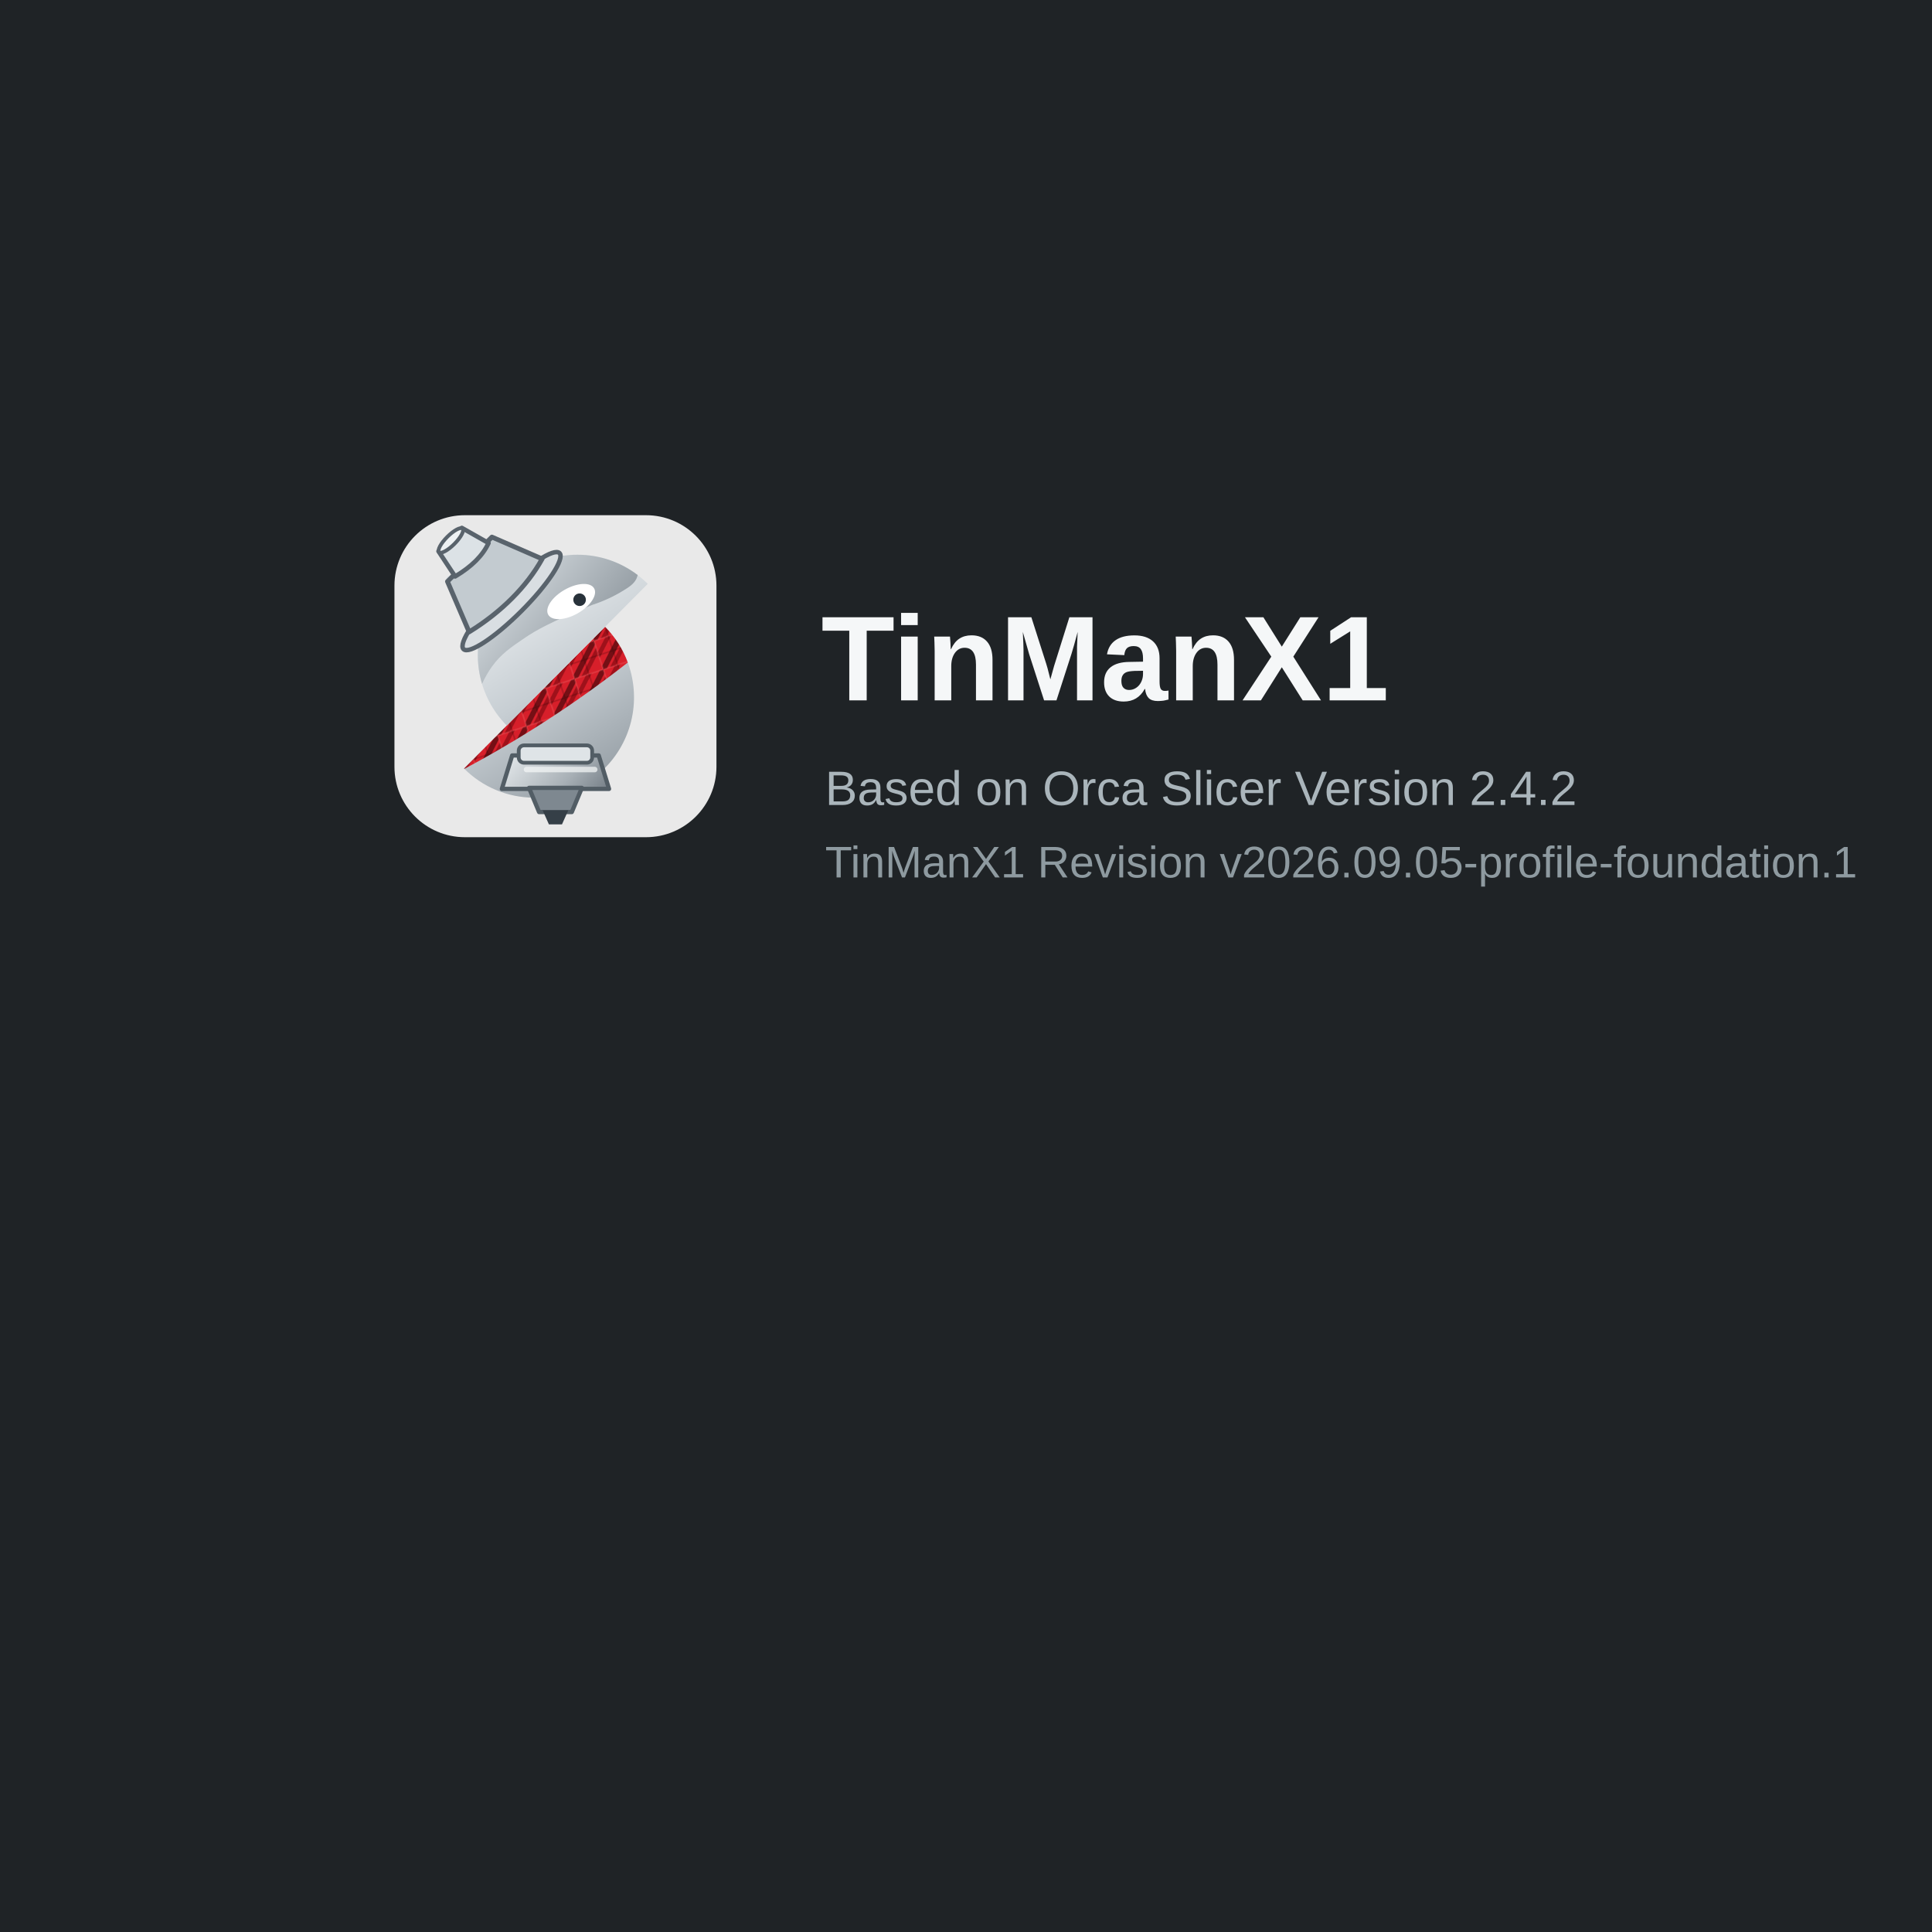
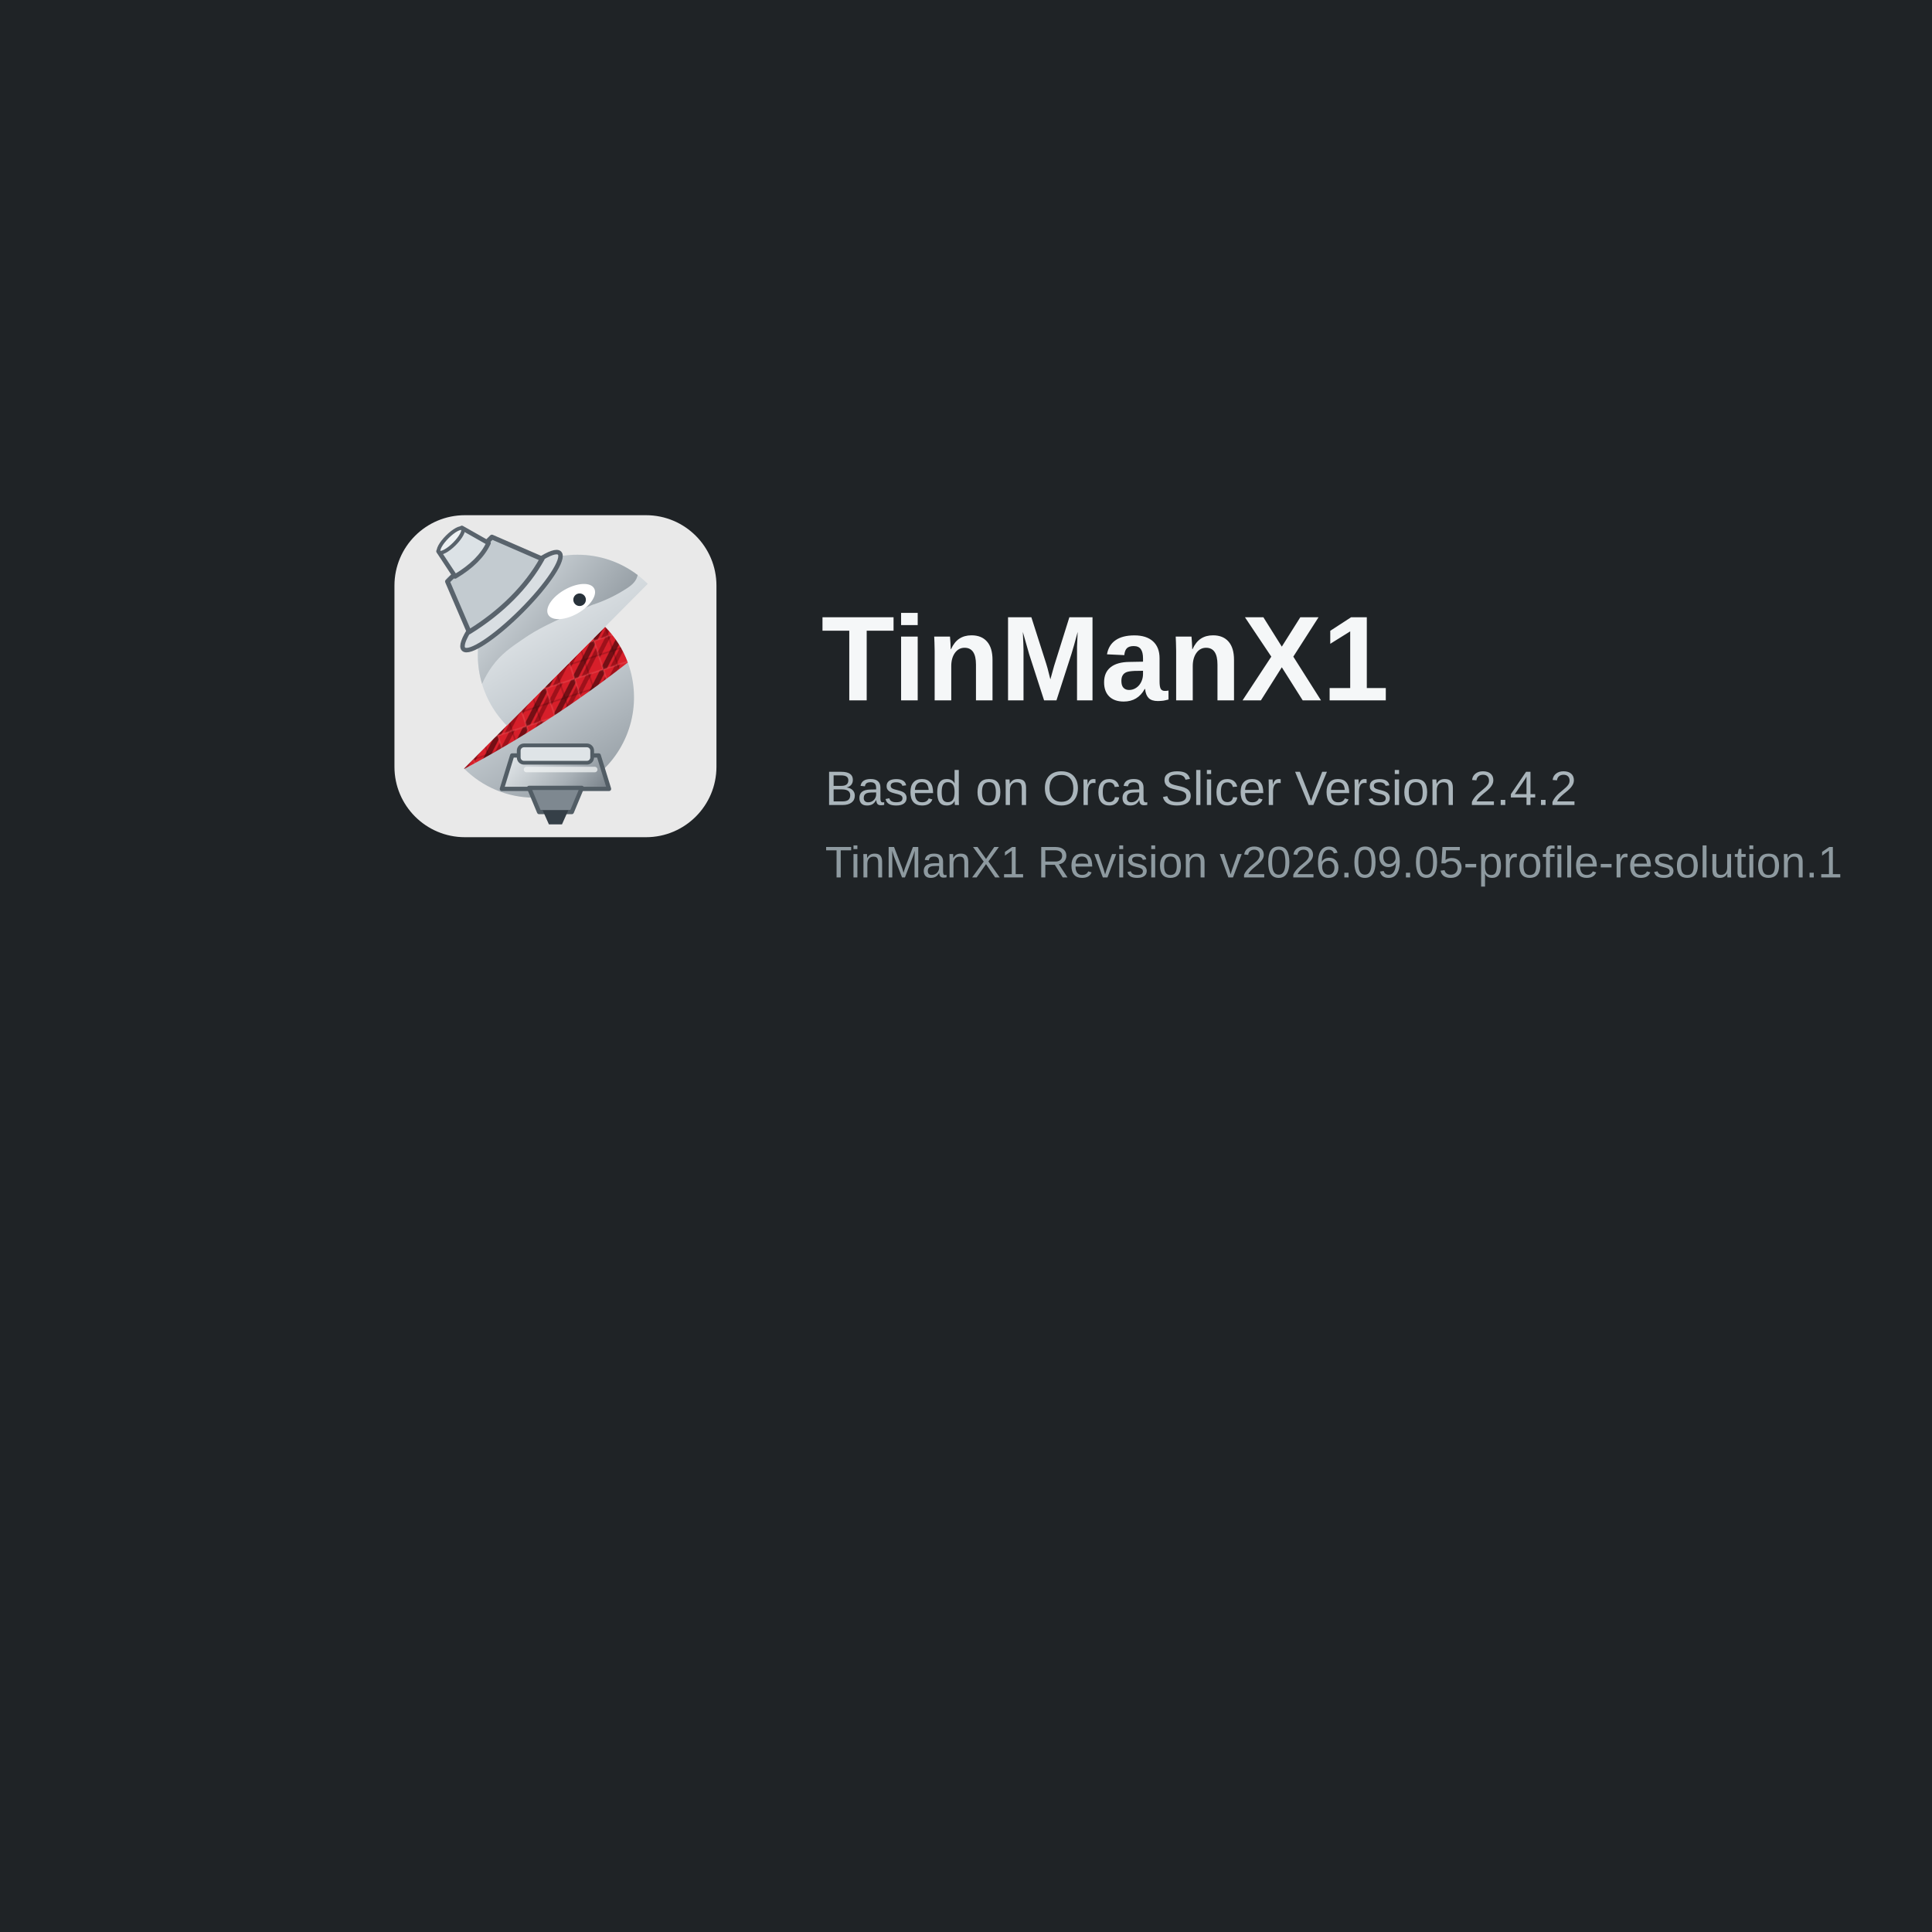
<svg xmlns="http://www.w3.org/2000/svg" width="480" height="480" viewBox="0 0 480 480">
  <defs>
    <linearGradient id="tmxSilver" x1="18" y1="8" x2="47" y2="55" gradientUnits="userSpaceOnUse">
      <stop offset="0" stop-color="#f7f9fa" />
      <stop offset=".52" stop-color="#c7ced3" />
      <stop offset="1" stop-color="#8d969d" />
    </linearGradient>
    <linearGradient id="tmxDarkSilver" x1="19" y1="10" x2="49" y2="35" gradientUnits="userSpaceOnUse">
      <stop offset="0" stop-color="#dce2e6" />
      <stop offset="1" stop-color="#6f7981" />
    </linearGradient>
    <linearGradient id="tmxNozzle" x1="24" y1="43" x2="43" y2="60" gradientUnits="userSpaceOnUse">
      <stop offset="0" stop-color="#eef2f4" />
      <stop offset=".55" stop-color="#a8b0b6" />
      <stop offset="1" stop-color="#59636c" />
    </linearGradient>
    <pattern id="tmxCarbonRed" width="6" height="6" patternUnits="userSpaceOnUse" patternTransform="rotate(-18)">
      <rect width="6" height="6" fill="#D71F2A" />
      <path d="M-2 1 1-2M0 6 6 0M5 8 8 5" fill="none" stroke="#250204" stroke-width="1.05" opacity=".55" />
      <path d="M-2 5 5-2M1 7 7 1" fill="none" stroke="#7c0810" stroke-width=".85" opacity=".62" />
      <path d="M0 0h6v6h-6z" fill="none" stroke="#f06a70" stroke-width=".35" opacity=".28" />
      <path d="M0 3h6M3 0v6" fill="none" stroke="#180102" stroke-width=".28" opacity=".22" />
    </pattern>
  </defs>
  <rect width="480" height="480" fill="#1f2326" />
  <g transform="translate(98 128)">
    <g transform="scale(1.25)">
      <rect width="64" height="64" rx="14" fill="#e9e9e9" />
      <path d="M13.84,50.354a19.7,19.7,0,0,0,13.883,5.79A19.944,19.944,0,0,0,41.858,22.182Z" fill="url(#tmxSilver)" />
      <path d="M41.858,22.181,13.84,50.354l.061.059A220.548,220.548,0,0,0,46.378,29.277a19.964,19.964,0,0,0-4.52-7.1" fill="url(#tmxCarbonRed)" />
      <path d="M36.381,7.856A19.943,19.943,0,0,0,22.327,41.818L50.345,13.646a19.693,19.693,0,0,0-13.964-5.79" fill="url(#tmxSilver)" />
      <path d="M36.381,7.856A19.636,19.636,0,0,0,26.04,10.782a22.742,22.742,0,0,0-5.91-.745,23.084,23.084,0,0,0-9.477,2.124.632.632,0,0,0,.129,1.191,13.52,13.52,0,0,1,8.069,5.137A20.06,20.06,0,0,0,17.41,33.534a19.873,19.873,0,0,1,2-3.488c1.819-2.5,3.743-3.8,6.585-5.723,2.093-1.416,5-3.077,13.359-6.512a28.421,28.421,0,0,0,6.12-2.821c1.4-.831,2.461-1.615,2.8-2.842.024-.086.045-.172.065-.256A19.655,19.655,0,0,0,36.381,7.856" fill="url(#tmxDarkSilver)" />
      <path d="M39.69,14.551c.727,1.285-.728,3.495-3.249,4.937s-5.154,1.569-5.88.284.727-3.495,3.248-4.937,5.154-1.569,5.881-.284" fill="#fff" />
      <circle cx="36.8" cy="16.8" r="1.25" fill="#28323a" />
      <g transform="translate(-17 1) rotate(-45 34.2 12.5) scale(1.05)">
        <ellipse cx="34.25" cy="18.4" rx="12.85" ry="2.65" fill="#d9dee2" stroke="#59636c" stroke-width=".85" />
        <path d="M28.3,7.2h11.9l3.8,9.65c-5.75,1.65-12.65,1.65-19.55,0Z" fill="#c3cbd0" stroke="#59636c" stroke-width=".9" stroke-linejoin="round" />
        <path d="M31.15,1.95h6.25l1.55,5.6c-2.45.9-5.4.9-8.95,0Z" fill="#dce2e6" stroke="#59636c" stroke-width=".85" stroke-linejoin="round" />
        <ellipse cx="34.25" cy="2.15" rx="3.15" ry=".95" fill="#eef2f4" stroke="#59636c" stroke-width=".7" />
      </g>
      <path d="M23.4,47.75h17.2l2.05,6.65H21.35Z" fill="url(#tmxNozzle)" stroke="#525d65" stroke-width=".85" stroke-linejoin="round" />
      <path d="M26.75,54.2h10.5l-2,4.8h-6.5Z" fill="#7e8890" stroke="#525d65" stroke-width=".85" stroke-linejoin="round" />
      <path d="M29.45,58.65h5.1l-1.25,2.8h-2.6Z" fill="#353f47" />
      <rect x="24.7" y="45.75" width="14.6" height="3.45" rx="1.05" fill="#dfe4e7" stroke="#525d65" stroke-width=".75" />
      <path d="M26.25,50.55h13.55" fill="none" stroke="#f4f6f7" stroke-width="1.1" stroke-linecap="round" opacity=".72" />
    </g>
    <text x="106" y="46" font-family="Arial, Helvetica, sans-serif" font-size="30" font-weight="700" fill="#f5f7f8">TinManX1</text>
    <text x="107" y="72" font-family="Arial, Helvetica, sans-serif" font-size="12" fill="#aab5bb">Based on Orca Slicer Version 2.4.2</text>
-     <text x="107" y="90" font-family="Arial, Helvetica, sans-serif" font-size="11" fill="#8e9aa0">TinManX1 Revision v2026.09.05-profile-foundation.1</text>
+     <text x="107" y="90" font-family="Arial, Helvetica, sans-serif" font-size="11" fill="#8e9aa0">TinManX1 Revision v2026.09.05-profile-resolution.1</text>
  </g>
</svg>
